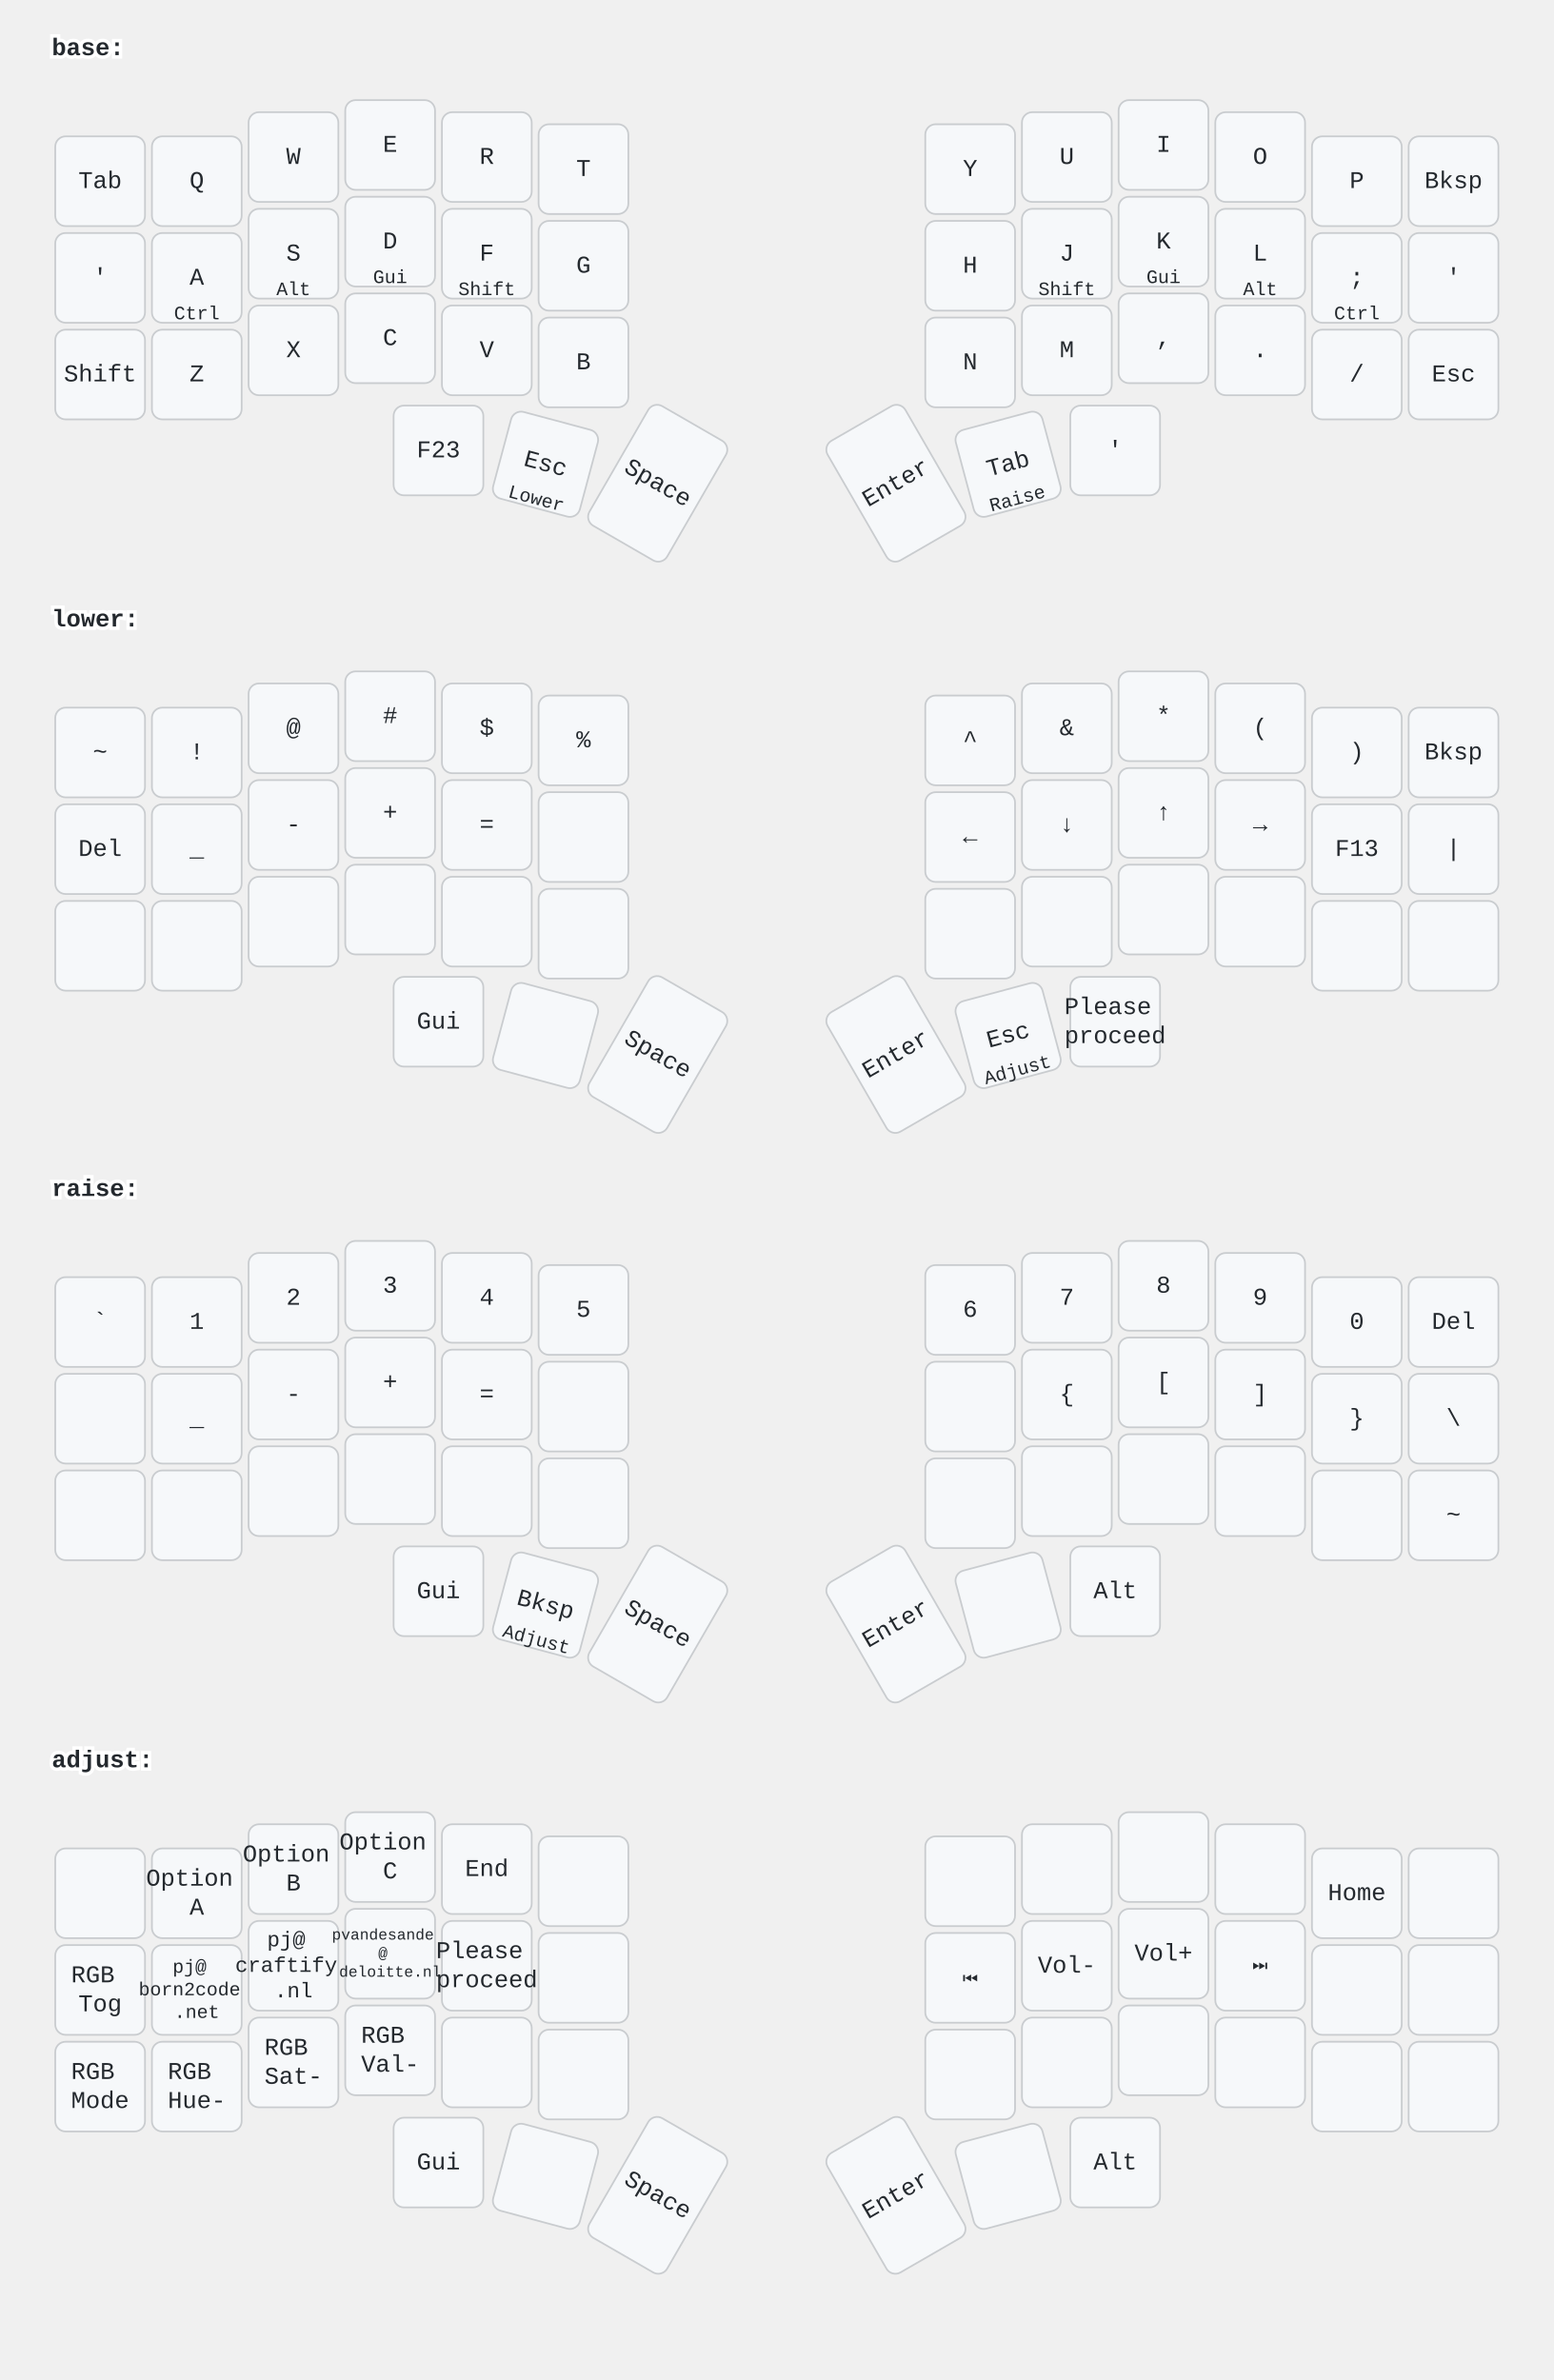
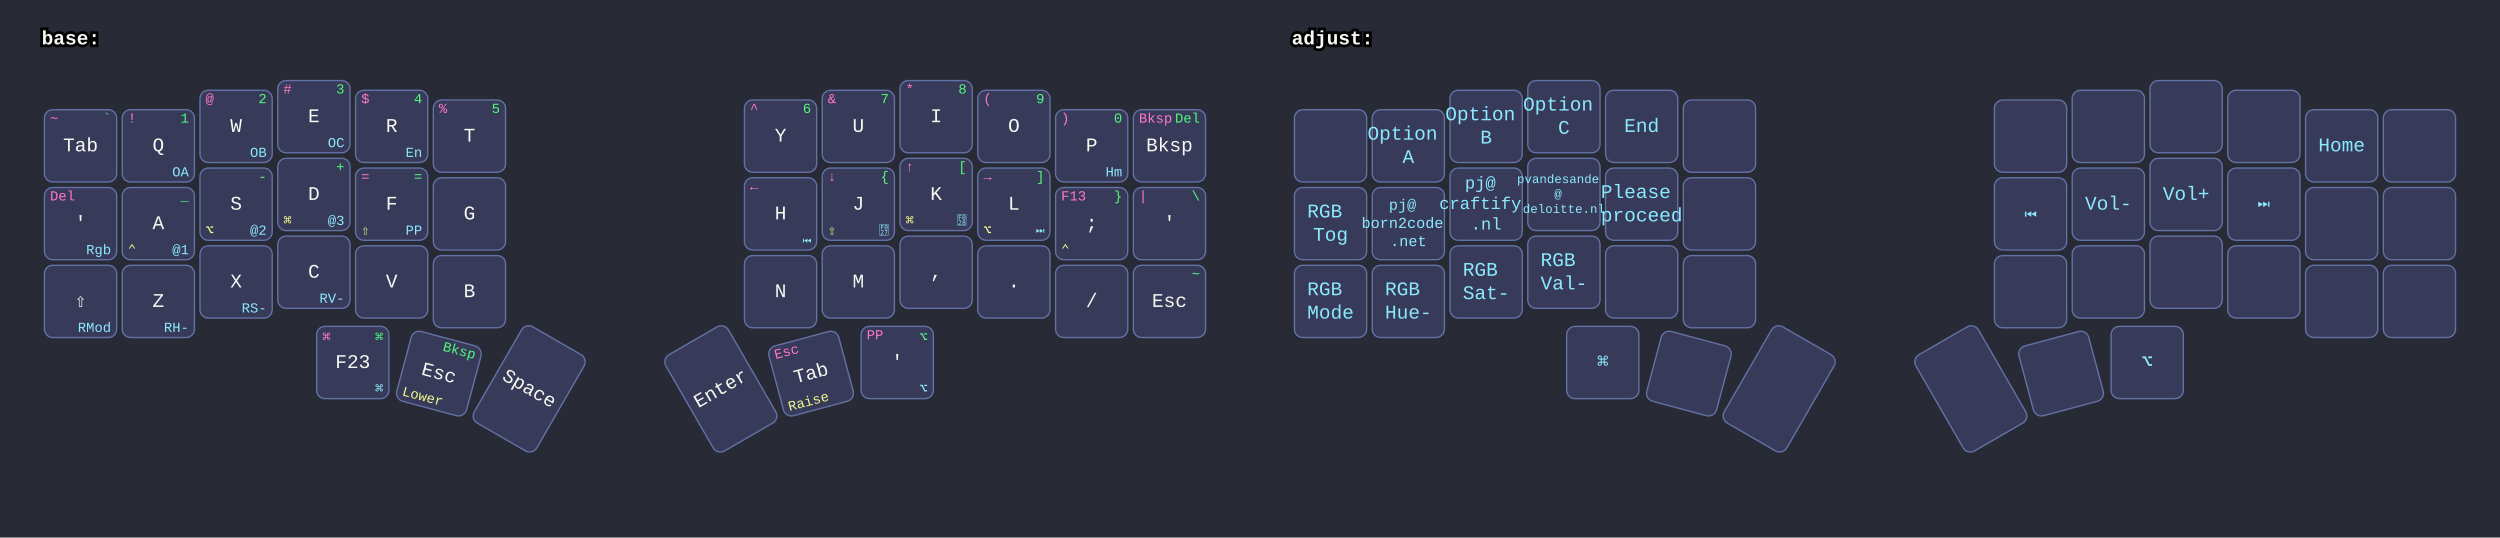
- <svg xmlns="http://www.w3.org/2000/svg" width="900" height="1379" viewBox="0 0 900 1379" class="keymap">
+ <svg xmlns="http://www.w3.org/2000/svg" width="1800" height="387" viewBox="0 0 1800 387" class="keymap">
  <style>/* inherit to force styles through use tags */
svg path {
    fill: inherit;
}

/* font and background color specifications */
svg.keymap {
    font-family: SFMono-Regular,Consolas,Liberation Mono,Menlo,monospace;
    font-size: 14px;
    font-kerning: normal;
    text-rendering: optimizeLegibility;
    fill: #24292e;
}

/* default key styling */
rect.key {
    fill: #f6f8fa;
}

rect.key, rect.combo {
    stroke: #c9cccf;
    stroke-width: 1;
}

/* default key side styling, only used is draw_key_sides is set */
rect.side {
    filter: brightness(90%);
}

/* color accent for combo boxes */
rect.combo, rect.combo-separate {
    fill: #cdf;
}

/* color accent for held keys */
rect.held, rect.combo.held {
    fill: #fdd;
}

/* color accent for ghost (optional) keys */
rect.ghost, rect.combo.ghost {
    stroke-dasharray: 4, 4;
    stroke-width: 2;
}

text {
    text-anchor: middle;
    dominant-baseline: middle;
}

/* styling for layer labels */
text.label {
    font-weight: bold;
    text-anchor: start;
    stroke: white;
    stroke-width: 4;
    paint-order: stroke;
}

/* styling for optional footer */
text.footer {
    text-anchor: end;
    dominant-baseline: auto;
    stroke: white;
    stroke-width: 4;
    paint-order: stroke;
}

/* styling for combo tap, and key non-tap label text */
text.combo, text.hold, text.shifted, text.left, text.right, text.tl, text.tr, text.bl, text.br {
    font-size: 11px;
}

text.hold, text.bl, text.br {
    text-anchor: middle;
    dominant-baseline: auto;
}

text.shifted, text.tl, text.tr {
    text-anchor: middle;
    dominant-baseline: hanging;
}

text.left, text.tl, text.bl {
    text-anchor: start;
}

text.right, text.tr, text.br {
    text-anchor: end;
}

text.layer-activator {
    text-decoration: underline;
}

/* styling for hold/shifted label text in combo box */
text.combo.hold, text.combo.shifted, text.combo.left, text.combo.right {
    font-size: 8px;
}

/* lighter symbol for transparent keys */
text.trans {
    fill: #7b7e81;
}

/* styling for combo dendrons */
path.combo {
    stroke-width: 1;
    stroke: gray;
    fill: none;
}

/* Start Tabler Icons Cleanup */
/* cannot use height/width with glyphs */
.icon-tabler &gt; path {
    fill: inherit;
    stroke: inherit;
    stroke-width: 2;
}
/* hide tabler's default box */
.icon-tabler &gt; path[stroke="none"][fill="none"] {
    visibility: hidden;
}
/* End Tabler Icons Cleanup */
- </style>
+ 
+ svg.keymap { fill: #d1d6db; }
+ rect.key { fill: #3f4750; }
+ rect.key, rect.combo { stroke: #60666c; }
+ rect.combo, rect.combo-separate { fill: #1f3d7a; }
+ rect.held, rect.combo.held { fill: #854747; }
+ text.label, text.footer { stroke: black; }
+ text.trans { fill: #7e8184; }
+ path.combo { stroke: #7f7f7f; }
+ 
+ 
+         svg.keymap { background-color: #282a36; font-family: "PT Mono", SFMono-Regular, Consolas, "Liberation Mono", Menlo, monospace, "Symbols Nerd Font"; }
+         rect.key { fill: #383a59; stroke: #6272a4; }
+         text.key.tap { fill: #f8f8f2; }
+         text.key.hold { fill: #f1fa8c; }
+         text.key.shifted { fill: #50fa7b; }
+         .layer-lower text.key.tap { fill: #f1fa8c; }
+         .layer-adjust text.key.tap { fill: #8be9fd; }
+         text.label { fill: #f8f8f2; }
+         text.key.tl { fill: #ff79c6; font-size: 10px; }
+         text.key.bl { fill: #f1fa8c; font-size: 10px; }
+         text.key.tr { fill: #50fa7b; font-size: 10px; }
+         text.key.br { fill: #8be9fd; font-size: 10px; }
+     </style>
+   <rect width="100%" height="100%" fill="#282a36" />
  <g transform="translate(30, 0)" class="layer-base">
    <text x="0" y="28" class="label" id="base">base:</text>
    <g transform="translate(0, 56)">
      <g transform="translate(28, 49)" class="key keypos-0">
        <rect rx="6" ry="6" x="-26" y="-26" width="52" height="52" class="key" />
        <text x="0" y="0" class="key tap">Tab</text>
+         <text x="-22" y="-22" class="key tl">~</text>
+         <text x="22" y="-22" class="key tr">`</text>
      </g>
      <g transform="translate(84, 49)" class="key keypos-1">
        <rect rx="6" ry="6" x="-26" y="-26" width="52" height="52" class="key" />
        <text x="0" y="0" class="key tap">Q</text>
+         <text x="-22" y="-22" class="key tl">!</text>
+         <text x="22" y="-22" class="key tr">1</text>
+         <text x="22" y="22" class="key br">OA</text>
      </g>
      <g transform="translate(140, 35)" class="key keypos-2">
        <rect rx="6" ry="6" x="-26" y="-26" width="52" height="52" class="key" />
        <text x="0" y="0" class="key tap">W</text>
+         <text x="-22" y="-22" class="key tl">@</text>
+         <text x="22" y="-22" class="key tr">2</text>
+         <text x="22" y="22" class="key br">OB</text>
      </g>
      <g transform="translate(196, 28)" class="key keypos-3">
        <rect rx="6" ry="6" x="-26" y="-26" width="52" height="52" class="key" />
        <text x="0" y="0" class="key tap">E</text>
+         <text x="-22" y="-22" class="key tl">#</text>
+         <text x="22" y="-22" class="key tr">3</text>
+         <text x="22" y="22" class="key br">OC</text>
      </g>
      <g transform="translate(252, 35)" class="key keypos-4">
        <rect rx="6" ry="6" x="-26" y="-26" width="52" height="52" class="key" />
        <text x="0" y="0" class="key tap">R</text>
+         <text x="-22" y="-22" class="key tl">$</text>
+         <text x="22" y="-22" class="key tr">4</text>
+         <text x="22" y="22" class="key br">En</text>
      </g>
      <g transform="translate(308, 42)" class="key keypos-5">
        <rect rx="6" ry="6" x="-26" y="-26" width="52" height="52" class="key" />
        <text x="0" y="0" class="key tap">T</text>
+         <text x="-22" y="-22" class="key tl">%</text>
+         <text x="22" y="-22" class="key tr">5</text>
      </g>
      <g transform="translate(532, 42)" class="key keypos-6">
        <rect rx="6" ry="6" x="-26" y="-26" width="52" height="52" class="key" />
        <text x="0" y="0" class="key tap">Y</text>
+         <text x="-22" y="-22" class="key tl">^</text>
+         <text x="22" y="-22" class="key tr">6</text>
      </g>
      <g transform="translate(588, 35)" class="key keypos-7">
        <rect rx="6" ry="6" x="-26" y="-26" width="52" height="52" class="key" />
        <text x="0" y="0" class="key tap">U</text>
+         <text x="-22" y="-22" class="key tl">&amp;</text>
+         <text x="22" y="-22" class="key tr">7</text>
      </g>
      <g transform="translate(644, 28)" class="key keypos-8">
        <rect rx="6" ry="6" x="-26" y="-26" width="52" height="52" class="key" />
        <text x="0" y="0" class="key tap">I</text>
+         <text x="-22" y="-22" class="key tl">*</text>
+         <text x="22" y="-22" class="key tr">8</text>
      </g>
      <g transform="translate(700, 35)" class="key keypos-9">
        <rect rx="6" ry="6" x="-26" y="-26" width="52" height="52" class="key" />
        <text x="0" y="0" class="key tap">O</text>
+         <text x="-22" y="-22" class="key tl">(</text>
+         <text x="22" y="-22" class="key tr">9</text>
      </g>
      <g transform="translate(756, 49)" class="key keypos-10">
        <rect rx="6" ry="6" x="-26" y="-26" width="52" height="52" class="key" />
        <text x="0" y="0" class="key tap">P</text>
+         <text x="-22" y="-22" class="key tl">)</text>
+         <text x="22" y="-22" class="key tr">0</text>
+         <text x="22" y="22" class="key br">Hm</text>
      </g>
      <g transform="translate(812, 49)" class="key keypos-11">
        <rect rx="6" ry="6" x="-26" y="-26" width="52" height="52" class="key" />
        <text x="0" y="0" class="key tap">Bksp</text>
+         <text x="-22" y="-22" class="key tl">Bksp</text>
+         <text x="22" y="-22" class="key tr">Del</text>
      </g>
      <g transform="translate(28, 105)" class="key keypos-12">
        <rect rx="6" ry="6" x="-26" y="-26" width="52" height="52" class="key" />
        <text x="0" y="0" class="key tap">'</text>
+         <text x="-22" y="-22" class="key tl">Del</text>
+         <text x="22" y="22" class="key br">Rgb</text>
      </g>
      <g transform="translate(84, 105)" class="key keypos-13">
        <rect rx="6" ry="6" x="-26" y="-26" width="52" height="52" class="key" />
        <text x="0" y="0" class="key tap">A</text>
-         <text x="0" y="24" class="key hold">Ctrl</text>
+         <text x="22" y="-22" class="key tr">_</text>
+         <text x="-22" y="22" class="key bl">⌃</text>
+         <text x="22" y="22" class="key br">@1</text>
      </g>
      <g transform="translate(140, 91)" class="key keypos-14">
        <rect rx="6" ry="6" x="-26" y="-26" width="52" height="52" class="key" />
        <text x="0" y="0" class="key tap">S</text>
-         <text x="0" y="24" class="key hold">Alt</text>
+         <text x="22" y="-22" class="key tr">-</text>
+         <text x="-22" y="22" class="key bl">⌥</text>
+         <text x="22" y="22" class="key br">@2</text>
      </g>
      <g transform="translate(196, 84)" class="key keypos-15">
        <rect rx="6" ry="6" x="-26" y="-26" width="52" height="52" class="key" />
        <text x="0" y="0" class="key tap">D</text>
-         <text x="0" y="24" class="key hold">Gui</text>
+         <text x="22" y="-22" class="key tr">+</text>
+         <text x="-22" y="22" class="key bl">⌘</text>
+         <text x="22" y="22" class="key br">@3</text>
      </g>
      <g transform="translate(252, 91)" class="key keypos-16">
        <rect rx="6" ry="6" x="-26" y="-26" width="52" height="52" class="key" />
        <text x="0" y="0" class="key tap">F</text>
-         <text x="0" y="24" class="key hold">Shift</text>
+         <text x="-22" y="-22" class="key tl">=</text>
+         <text x="22" y="-22" class="key tr">=</text>
+         <text x="-22" y="22" class="key bl">⇧</text>
+         <text x="22" y="22" class="key br">PP</text>
      </g>
      <g transform="translate(308, 98)" class="key keypos-17">
        <rect rx="6" ry="6" x="-26" y="-26" width="52" height="52" class="key" />
        <text x="0" y="0" class="key tap">G</text>
      </g>
      <g transform="translate(532, 98)" class="key keypos-18">
        <rect rx="6" ry="6" x="-26" y="-26" width="52" height="52" class="key" />
        <text x="0" y="0" class="key tap">H</text>
+         <text x="-22" y="-22" class="key tl">←</text>
+         <text x="22" y="22" class="key br">⏮</text>
      </g>
      <g transform="translate(588, 91)" class="key keypos-19">
        <rect rx="6" ry="6" x="-26" y="-26" width="52" height="52" class="key" />
        <text x="0" y="0" class="key tap">J</text>
-         <text x="0" y="24" class="key hold">Shift</text>
+         <text x="-22" y="-22" class="key tl">↓</text>
+         <text x="22" y="-22" class="key tr">{</text>
+         <text x="-22" y="22" class="key bl">⇧</text>
+         <text x="22" y="22" class="key br"></text>
      </g>
      <g transform="translate(644, 84)" class="key keypos-20">
        <rect rx="6" ry="6" x="-26" y="-26" width="52" height="52" class="key" />
        <text x="0" y="0" class="key tap">K</text>
-         <text x="0" y="24" class="key hold">Gui</text>
+         <text x="-22" y="-22" class="key tl">↑</text>
+         <text x="22" y="-22" class="key tr">[</text>
+         <text x="-22" y="22" class="key bl">⌘</text>
+         <text x="22" y="22" class="key br"></text>
      </g>
      <g transform="translate(700, 91)" class="key keypos-21">
        <rect rx="6" ry="6" x="-26" y="-26" width="52" height="52" class="key" />
        <text x="0" y="0" class="key tap">L</text>
-         <text x="0" y="24" class="key hold">Alt</text>
+         <text x="-22" y="-22" class="key tl">→</text>
+         <text x="22" y="-22" class="key tr">]</text>
+         <text x="-22" y="22" class="key bl">⌥</text>
+         <text x="22" y="22" class="key br">⏭</text>
      </g>
      <g transform="translate(756, 105)" class="key keypos-22">
        <rect rx="6" ry="6" x="-26" y="-26" width="52" height="52" class="key" />
        <text x="0" y="0" class="key tap">;</text>
-         <text x="0" y="24" class="key hold">Ctrl</text>
+         <text x="-22" y="-22" class="key tl">F13</text>
+         <text x="22" y="-22" class="key tr">}</text>
+         <text x="-22" y="22" class="key bl">⌃</text>
      </g>
      <g transform="translate(812, 105)" class="key keypos-23">
        <rect rx="6" ry="6" x="-26" y="-26" width="52" height="52" class="key" />
        <text x="0" y="0" class="key tap">'</text>
+         <text x="-22" y="-22" class="key tl">|</text>
+         <text x="22" y="-22" class="key tr">\</text>
      </g>
      <g transform="translate(28, 161)" class="key keypos-24">
        <rect rx="6" ry="6" x="-26" y="-26" width="52" height="52" class="key" />
-         <text x="0" y="0" class="key tap">Shift</text>
+         <text x="0" y="0" class="key tap">⇧</text>
+         <text x="22" y="22" class="key br">RMod</text>
      </g>
      <g transform="translate(84, 161)" class="key keypos-25">
        <rect rx="6" ry="6" x="-26" y="-26" width="52" height="52" class="key" />
        <text x="0" y="0" class="key tap">Z</text>
+         <text x="22" y="22" class="key br">RH-</text>
      </g>
      <g transform="translate(140, 147)" class="key keypos-26">
        <rect rx="6" ry="6" x="-26" y="-26" width="52" height="52" class="key" />
        <text x="0" y="0" class="key tap">X</text>
+         <text x="22" y="22" class="key br">RS-</text>
      </g>
      <g transform="translate(196, 140)" class="key keypos-27">
        <rect rx="6" ry="6" x="-26" y="-26" width="52" height="52" class="key" />
        <text x="0" y="0" class="key tap">C</text>
+         <text x="22" y="22" class="key br">RV-</text>
      </g>
      <g transform="translate(252, 147)" class="key keypos-28">
        <rect rx="6" ry="6" x="-26" y="-26" width="52" height="52" class="key" />
        <text x="0" y="0" class="key tap">V</text>
      </g>
      <g transform="translate(308, 154)" class="key keypos-29">
        <rect rx="6" ry="6" x="-26" y="-26" width="52" height="52" class="key" />
        <text x="0" y="0" class="key tap">B</text>
      </g>
      <g transform="translate(532, 154)" class="key keypos-30">
        <rect rx="6" ry="6" x="-26" y="-26" width="52" height="52" class="key" />
        <text x="0" y="0" class="key tap">N</text>
      </g>
      <g transform="translate(588, 147)" class="key keypos-31">
        <rect rx="6" ry="6" x="-26" y="-26" width="52" height="52" class="key" />
        <text x="0" y="0" class="key tap">M</text>
      </g>
      <g transform="translate(644, 140)" class="key keypos-32">
        <rect rx="6" ry="6" x="-26" y="-26" width="52" height="52" class="key" />
        <text x="0" y="0" class="key tap">,</text>
      </g>
      <g transform="translate(700, 147)" class="key keypos-33">
        <rect rx="6" ry="6" x="-26" y="-26" width="52" height="52" class="key" />
        <text x="0" y="0" class="key tap">.</text>
      </g>
      <g transform="translate(756, 161)" class="key keypos-34">
        <rect rx="6" ry="6" x="-26" y="-26" width="52" height="52" class="key" />
        <text x="0" y="0" class="key tap">/</text>
      </g>
      <g transform="translate(812, 161)" class="key keypos-35">
        <rect rx="6" ry="6" x="-26" y="-26" width="52" height="52" class="key" />
        <text x="0" y="0" class="key tap">Esc</text>
+         <text x="22" y="-22" class="key tr">~</text>
      </g>
      <g transform="translate(224, 205)" class="key keypos-36">
        <rect rx="6" ry="6" x="-26" y="-26" width="52" height="52" class="key" />
        <text x="0" y="0" class="key tap">F23</text>
+         <text x="-22" y="-22" class="key tl">⌘</text>
+         <text x="22" y="-22" class="key tr">⌘</text>
+         <text x="22" y="22" class="key br">⌘</text>
      </g>
      <g transform="translate(286, 213) rotate(15.0)" class="key keypos-37">
        <rect rx="6" ry="6" x="-26" y="-26" width="52" height="52" class="key" />
        <text x="0" y="0" class="key tap">Esc</text>
-         <text x="0" y="24" class="key hold">Lower</text>
+         <text x="22" y="-22" class="key tr">Bksp</text>
+         <text x="-22" y="22" class="key bl">Lower</text>
      </g>
      <g transform="translate(351, 224) rotate(30.0)" class="key keypos-38">
        <rect rx="6" ry="6" x="-26" y="-40" width="52" height="80" class="key" />
        <text x="0" y="0" class="key tap">Space</text>
      </g>
      <g transform="translate(489, 224) rotate(-30.0)" class="key keypos-39">
        <rect rx="6" ry="6" x="-26" y="-40" width="52" height="80" class="key" />
        <text x="0" y="0" class="key tap">Enter</text>
      </g>
      <g transform="translate(554, 213) rotate(-15.0)" class="key keypos-40">
        <rect rx="6" ry="6" x="-26" y="-26" width="52" height="52" class="key" />
        <text x="0" y="0" class="key tap">Tab</text>
-         <text x="0" y="24" class="key hold">Raise</text>
+         <text x="-22" y="-22" class="key tl">Esc</text>
+         <text x="-22" y="22" class="key bl">Raise</text>
      </g>
      <g transform="translate(616, 205)" class="key keypos-41">
        <rect rx="6" ry="6" x="-26" y="-26" width="52" height="52" class="key" />
        <text x="0" y="0" class="key tap">'</text>
+         <text x="-22" y="-22" class="key tl">PP</text>
+         <text x="22" y="-22" class="key tr">⌥</text>
+         <text x="22" y="22" class="key br">⌥</text>
      </g>
    </g>
  </g>
-   <g transform="translate(30, 331)" class="layer-lower">
-     <text x="0" y="28" class="label" id="lower">lower:</text>
-     <g transform="translate(0, 56)">
-       <g transform="translate(28, 49)" class="key keypos-0">
-         <rect rx="6" ry="6" x="-26" y="-26" width="52" height="52" class="key" />
-         <text x="0" y="0" class="key tap">~</text>
-       </g>
-       <g transform="translate(84, 49)" class="key keypos-1">
-         <rect rx="6" ry="6" x="-26" y="-26" width="52" height="52" class="key" />
-         <text x="0" y="0" class="key tap">!</text>
-       </g>
-       <g transform="translate(140, 35)" class="key keypos-2">
-         <rect rx="6" ry="6" x="-26" y="-26" width="52" height="52" class="key" />
-         <text x="0" y="0" class="key tap">@</text>
-       </g>
-       <g transform="translate(196, 28)" class="key keypos-3">
-         <rect rx="6" ry="6" x="-26" y="-26" width="52" height="52" class="key" />
-         <text x="0" y="0" class="key tap">#</text>
-       </g>
-       <g transform="translate(252, 35)" class="key keypos-4">
-         <rect rx="6" ry="6" x="-26" y="-26" width="52" height="52" class="key" />
-         <text x="0" y="0" class="key tap">$</text>
-       </g>
-       <g transform="translate(308, 42)" class="key keypos-5">
-         <rect rx="6" ry="6" x="-26" y="-26" width="52" height="52" class="key" />
-         <text x="0" y="0" class="key tap">%</text>
-       </g>
-       <g transform="translate(532, 42)" class="key keypos-6">
-         <rect rx="6" ry="6" x="-26" y="-26" width="52" height="52" class="key" />
-         <text x="0" y="0" class="key tap">^</text>
-       </g>
-       <g transform="translate(588, 35)" class="key keypos-7">
-         <rect rx="6" ry="6" x="-26" y="-26" width="52" height="52" class="key" />
-         <text x="0" y="0" class="key tap">&amp;</text>
-       </g>
-       <g transform="translate(644, 28)" class="key keypos-8">
-         <rect rx="6" ry="6" x="-26" y="-26" width="52" height="52" class="key" />
-         <text x="0" y="0" class="key tap">*</text>
-       </g>
-       <g transform="translate(700, 35)" class="key keypos-9">
-         <rect rx="6" ry="6" x="-26" y="-26" width="52" height="52" class="key" />
-         <text x="0" y="0" class="key tap">(</text>
-       </g>
-       <g transform="translate(756, 49)" class="key keypos-10">
-         <rect rx="6" ry="6" x="-26" y="-26" width="52" height="52" class="key" />
-         <text x="0" y="0" class="key tap">)</text>
-       </g>
-       <g transform="translate(812, 49)" class="key keypos-11">
-         <rect rx="6" ry="6" x="-26" y="-26" width="52" height="52" class="key" />
-         <text x="0" y="0" class="key tap">Bksp</text>
-       </g>
-       <g transform="translate(28, 105)" class="key keypos-12">
-         <rect rx="6" ry="6" x="-26" y="-26" width="52" height="52" class="key" />
-         <text x="0" y="0" class="key tap">Del</text>
-       </g>
-       <g transform="translate(84, 105)" class="key keypos-13">
-         <rect rx="6" ry="6" x="-26" y="-26" width="52" height="52" class="key" />
-         <text x="0" y="0" class="key tap">_</text>
-       </g>
-       <g transform="translate(140, 91)" class="key keypos-14">
-         <rect rx="6" ry="6" x="-26" y="-26" width="52" height="52" class="key" />
-         <text x="0" y="0" class="key tap">-</text>
-       </g>
-       <g transform="translate(196, 84)" class="key keypos-15">
-         <rect rx="6" ry="6" x="-26" y="-26" width="52" height="52" class="key" />
-         <text x="0" y="0" class="key tap">+</text>
-       </g>
-       <g transform="translate(252, 91)" class="key keypos-16">
-         <rect rx="6" ry="6" x="-26" y="-26" width="52" height="52" class="key" />
-         <text x="0" y="0" class="key tap">=</text>
-       </g>
-       <g transform="translate(308, 98)" class="key keypos-17">
-         <rect rx="6" ry="6" x="-26" y="-26" width="52" height="52" class="key" />
-       </g>
-       <g transform="translate(532, 98)" class="key keypos-18">
-         <rect rx="6" ry="6" x="-26" y="-26" width="52" height="52" class="key" />
-         <text x="0" y="0" class="key tap">←</text>
-       </g>
-       <g transform="translate(588, 91)" class="key keypos-19">
-         <rect rx="6" ry="6" x="-26" y="-26" width="52" height="52" class="key" />
-         <text x="0" y="0" class="key tap">↓</text>
-       </g>
-       <g transform="translate(644, 84)" class="key keypos-20">
-         <rect rx="6" ry="6" x="-26" y="-26" width="52" height="52" class="key" />
-         <text x="0" y="0" class="key tap">↑</text>
-       </g>
-       <g transform="translate(700, 91)" class="key keypos-21">
-         <rect rx="6" ry="6" x="-26" y="-26" width="52" height="52" class="key" />
-         <text x="0" y="0" class="key tap">→</text>
-       </g>
-       <g transform="translate(756, 105)" class="key keypos-22">
-         <rect rx="6" ry="6" x="-26" y="-26" width="52" height="52" class="key" />
-         <text x="0" y="0" class="key tap">F13</text>
-       </g>
-       <g transform="translate(812, 105)" class="key keypos-23">
-         <rect rx="6" ry="6" x="-26" y="-26" width="52" height="52" class="key" />
-         <text x="0" y="0" class="key tap">|</text>
-       </g>
-       <g transform="translate(28, 161)" class="key keypos-24">
-         <rect rx="6" ry="6" x="-26" y="-26" width="52" height="52" class="key" />
-       </g>
-       <g transform="translate(84, 161)" class="key keypos-25">
-         <rect rx="6" ry="6" x="-26" y="-26" width="52" height="52" class="key" />
-       </g>
-       <g transform="translate(140, 147)" class="key keypos-26">
-         <rect rx="6" ry="6" x="-26" y="-26" width="52" height="52" class="key" />
-       </g>
-       <g transform="translate(196, 140)" class="key keypos-27">
-         <rect rx="6" ry="6" x="-26" y="-26" width="52" height="52" class="key" />
-       </g>
-       <g transform="translate(252, 147)" class="key keypos-28">
-         <rect rx="6" ry="6" x="-26" y="-26" width="52" height="52" class="key" />
-       </g>
-       <g transform="translate(308, 154)" class="key keypos-29">
-         <rect rx="6" ry="6" x="-26" y="-26" width="52" height="52" class="key" />
-       </g>
-       <g transform="translate(532, 154)" class="key keypos-30">
-         <rect rx="6" ry="6" x="-26" y="-26" width="52" height="52" class="key" />
-       </g>
-       <g transform="translate(588, 147)" class="key keypos-31">
-         <rect rx="6" ry="6" x="-26" y="-26" width="52" height="52" class="key" />
-       </g>
-       <g transform="translate(644, 140)" class="key keypos-32">
-         <rect rx="6" ry="6" x="-26" y="-26" width="52" height="52" class="key" />
-       </g>
-       <g transform="translate(700, 147)" class="key keypos-33">
-         <rect rx="6" ry="6" x="-26" y="-26" width="52" height="52" class="key" />
-       </g>
-       <g transform="translate(756, 161)" class="key keypos-34">
-         <rect rx="6" ry="6" x="-26" y="-26" width="52" height="52" class="key" />
-       </g>
-       <g transform="translate(812, 161)" class="key keypos-35">
-         <rect rx="6" ry="6" x="-26" y="-26" width="52" height="52" class="key" />
-       </g>
-       <g transform="translate(224, 205)" class="key keypos-36">
-         <rect rx="6" ry="6" x="-26" y="-26" width="52" height="52" class="key" />
-         <text x="0" y="0" class="key tap">Gui</text>
-       </g>
-       <g transform="translate(286, 213) rotate(15.0)" class="key keypos-37">
-         <rect rx="6" ry="6" x="-26" y="-26" width="52" height="52" class="key" />
-       </g>
-       <g transform="translate(351, 224) rotate(30.0)" class="key keypos-38">
-         <rect rx="6" ry="6" x="-26" y="-40" width="52" height="80" class="key" />
-         <text x="0" y="0" class="key tap">Space</text>
-       </g>
-       <g transform="translate(489, 224) rotate(-30.0)" class="key keypos-39">
-         <rect rx="6" ry="6" x="-26" y="-40" width="52" height="80" class="key" />
-         <text x="0" y="0" class="key tap">Enter</text>
-       </g>
-       <g transform="translate(554, 213) rotate(-15.0)" class="key keypos-40">
-         <rect rx="6" ry="6" x="-26" y="-26" width="52" height="52" class="key" />
-         <text x="0" y="0" class="key tap">Esc</text>
-         <text x="0" y="24" class="key hold">Adjust</text>
-       </g>
-       <g transform="translate(616, 205)" class="key keypos-41">
-         <rect rx="6" ry="6" x="-26" y="-26" width="52" height="52" class="key" />
-         <text x="0" y="0" class="key tap">
-           <tspan x="0" dy="-0.6em">Please</tspan>
-           <tspan x="0" dy="1.2em">proceed</tspan>
-         </text>
-       </g>
-     </g>
-   </g>
-   <g transform="translate(30, 661)" class="layer-raise">
-     <text x="0" y="28" class="label" id="raise">raise:</text>
-     <g transform="translate(0, 56)">
-       <g transform="translate(28, 49)" class="key keypos-0">
-         <rect rx="6" ry="6" x="-26" y="-26" width="52" height="52" class="key" />
-         <text x="0" y="0" class="key tap">`</text>
-       </g>
-       <g transform="translate(84, 49)" class="key keypos-1">
-         <rect rx="6" ry="6" x="-26" y="-26" width="52" height="52" class="key" />
-         <text x="0" y="0" class="key tap">1</text>
-       </g>
-       <g transform="translate(140, 35)" class="key keypos-2">
-         <rect rx="6" ry="6" x="-26" y="-26" width="52" height="52" class="key" />
-         <text x="0" y="0" class="key tap">2</text>
-       </g>
-       <g transform="translate(196, 28)" class="key keypos-3">
-         <rect rx="6" ry="6" x="-26" y="-26" width="52" height="52" class="key" />
-         <text x="0" y="0" class="key tap">3</text>
-       </g>
-       <g transform="translate(252, 35)" class="key keypos-4">
-         <rect rx="6" ry="6" x="-26" y="-26" width="52" height="52" class="key" />
-         <text x="0" y="0" class="key tap">4</text>
-       </g>
-       <g transform="translate(308, 42)" class="key keypos-5">
-         <rect rx="6" ry="6" x="-26" y="-26" width="52" height="52" class="key" />
-         <text x="0" y="0" class="key tap">5</text>
-       </g>
-       <g transform="translate(532, 42)" class="key keypos-6">
-         <rect rx="6" ry="6" x="-26" y="-26" width="52" height="52" class="key" />
-         <text x="0" y="0" class="key tap">6</text>
-       </g>
-       <g transform="translate(588, 35)" class="key keypos-7">
-         <rect rx="6" ry="6" x="-26" y="-26" width="52" height="52" class="key" />
-         <text x="0" y="0" class="key tap">7</text>
-       </g>
-       <g transform="translate(644, 28)" class="key keypos-8">
-         <rect rx="6" ry="6" x="-26" y="-26" width="52" height="52" class="key" />
-         <text x="0" y="0" class="key tap">8</text>
-       </g>
-       <g transform="translate(700, 35)" class="key keypos-9">
-         <rect rx="6" ry="6" x="-26" y="-26" width="52" height="52" class="key" />
-         <text x="0" y="0" class="key tap">9</text>
-       </g>
-       <g transform="translate(756, 49)" class="key keypos-10">
-         <rect rx="6" ry="6" x="-26" y="-26" width="52" height="52" class="key" />
-         <text x="0" y="0" class="key tap">0</text>
-       </g>
-       <g transform="translate(812, 49)" class="key keypos-11">
-         <rect rx="6" ry="6" x="-26" y="-26" width="52" height="52" class="key" />
-         <text x="0" y="0" class="key tap">Del</text>
-       </g>
-       <g transform="translate(28, 105)" class="key keypos-12">
-         <rect rx="6" ry="6" x="-26" y="-26" width="52" height="52" class="key" />
-       </g>
-       <g transform="translate(84, 105)" class="key keypos-13">
-         <rect rx="6" ry="6" x="-26" y="-26" width="52" height="52" class="key" />
-         <text x="0" y="0" class="key tap">_</text>
-       </g>
-       <g transform="translate(140, 91)" class="key keypos-14">
-         <rect rx="6" ry="6" x="-26" y="-26" width="52" height="52" class="key" />
-         <text x="0" y="0" class="key tap">-</text>
-       </g>
-       <g transform="translate(196, 84)" class="key keypos-15">
-         <rect rx="6" ry="6" x="-26" y="-26" width="52" height="52" class="key" />
-         <text x="0" y="0" class="key tap">+</text>
-       </g>
-       <g transform="translate(252, 91)" class="key keypos-16">
-         <rect rx="6" ry="6" x="-26" y="-26" width="52" height="52" class="key" />
-         <text x="0" y="0" class="key tap">=</text>
-       </g>
-       <g transform="translate(308, 98)" class="key keypos-17">
-         <rect rx="6" ry="6" x="-26" y="-26" width="52" height="52" class="key" />
-       </g>
-       <g transform="translate(532, 98)" class="key keypos-18">
-         <rect rx="6" ry="6" x="-26" y="-26" width="52" height="52" class="key" />
-       </g>
-       <g transform="translate(588, 91)" class="key keypos-19">
-         <rect rx="6" ry="6" x="-26" y="-26" width="52" height="52" class="key" />
-         <text x="0" y="0" class="key tap">{</text>
-       </g>
-       <g transform="translate(644, 84)" class="key keypos-20">
-         <rect rx="6" ry="6" x="-26" y="-26" width="52" height="52" class="key" />
-         <text x="0" y="0" class="key tap">[</text>
-       </g>
-       <g transform="translate(700, 91)" class="key keypos-21">
-         <rect rx="6" ry="6" x="-26" y="-26" width="52" height="52" class="key" />
-         <text x="0" y="0" class="key tap">]</text>
-       </g>
-       <g transform="translate(756, 105)" class="key keypos-22">
-         <rect rx="6" ry="6" x="-26" y="-26" width="52" height="52" class="key" />
-         <text x="0" y="0" class="key tap">}</text>
-       </g>
-       <g transform="translate(812, 105)" class="key keypos-23">
-         <rect rx="6" ry="6" x="-26" y="-26" width="52" height="52" class="key" />
-         <text x="0" y="0" class="key tap">\</text>
-       </g>
-       <g transform="translate(28, 161)" class="key keypos-24">
-         <rect rx="6" ry="6" x="-26" y="-26" width="52" height="52" class="key" />
-       </g>
-       <g transform="translate(84, 161)" class="key keypos-25">
-         <rect rx="6" ry="6" x="-26" y="-26" width="52" height="52" class="key" />
-       </g>
-       <g transform="translate(140, 147)" class="key keypos-26">
-         <rect rx="6" ry="6" x="-26" y="-26" width="52" height="52" class="key" />
-       </g>
-       <g transform="translate(196, 140)" class="key keypos-27">
-         <rect rx="6" ry="6" x="-26" y="-26" width="52" height="52" class="key" />
-       </g>
-       <g transform="translate(252, 147)" class="key keypos-28">
-         <rect rx="6" ry="6" x="-26" y="-26" width="52" height="52" class="key" />
-       </g>
-       <g transform="translate(308, 154)" class="key keypos-29">
-         <rect rx="6" ry="6" x="-26" y="-26" width="52" height="52" class="key" />
-       </g>
-       <g transform="translate(532, 154)" class="key keypos-30">
-         <rect rx="6" ry="6" x="-26" y="-26" width="52" height="52" class="key" />
-       </g>
-       <g transform="translate(588, 147)" class="key keypos-31">
-         <rect rx="6" ry="6" x="-26" y="-26" width="52" height="52" class="key" />
-       </g>
-       <g transform="translate(644, 140)" class="key keypos-32">
-         <rect rx="6" ry="6" x="-26" y="-26" width="52" height="52" class="key" />
-       </g>
-       <g transform="translate(700, 147)" class="key keypos-33">
-         <rect rx="6" ry="6" x="-26" y="-26" width="52" height="52" class="key" />
-       </g>
-       <g transform="translate(756, 161)" class="key keypos-34">
-         <rect rx="6" ry="6" x="-26" y="-26" width="52" height="52" class="key" />
-       </g>
-       <g transform="translate(812, 161)" class="key keypos-35">
-         <rect rx="6" ry="6" x="-26" y="-26" width="52" height="52" class="key" />
-         <text x="0" y="0" class="key tap">~</text>
-       </g>
-       <g transform="translate(224, 205)" class="key keypos-36">
-         <rect rx="6" ry="6" x="-26" y="-26" width="52" height="52" class="key" />
-         <text x="0" y="0" class="key tap">Gui</text>
-       </g>
-       <g transform="translate(286, 213) rotate(15.0)" class="key keypos-37">
-         <rect rx="6" ry="6" x="-26" y="-26" width="52" height="52" class="key" />
-         <text x="0" y="0" class="key tap">Bksp</text>
-         <text x="0" y="24" class="key hold">Adjust</text>
-       </g>
-       <g transform="translate(351, 224) rotate(30.0)" class="key keypos-38">
-         <rect rx="6" ry="6" x="-26" y="-40" width="52" height="80" class="key" />
-         <text x="0" y="0" class="key tap">Space</text>
-       </g>
-       <g transform="translate(489, 224) rotate(-30.0)" class="key keypos-39">
-         <rect rx="6" ry="6" x="-26" y="-40" width="52" height="80" class="key" />
-         <text x="0" y="0" class="key tap">Enter</text>
-       </g>
-       <g transform="translate(554, 213) rotate(-15.0)" class="key keypos-40">
-         <rect rx="6" ry="6" x="-26" y="-26" width="52" height="52" class="key" />
-       </g>
-       <g transform="translate(616, 205)" class="key keypos-41">
-         <rect rx="6" ry="6" x="-26" y="-26" width="52" height="52" class="key" />
-         <text x="0" y="0" class="key tap">Alt</text>
-       </g>
-     </g>
-   </g>
-   <g transform="translate(30, 992)" class="layer-adjust">
+   <g transform="translate(930, 0)" class="layer-adjust">
    <text x="0" y="28" class="label" id="adjust">adjust:</text>
    <g transform="translate(0, 56)">
      <g transform="translate(28, 49)" class="key keypos-0">
        <rect rx="6" ry="6" x="-26" y="-26" width="52" height="52" class="key" />
      </g>
      <g transform="translate(84, 49)" class="key keypos-1">
        <rect rx="6" ry="6" x="-26" y="-26" width="52" height="52" class="key" />
        <text x="0" y="0" class="key tap">
          <tspan x="0" dy="-0.6em">Option</tspan>
          <tspan x="0" dy="1.2em">A</tspan>
        </text>
      </g>
      <g transform="translate(140, 35)" class="key keypos-2">
        <rect rx="6" ry="6" x="-26" y="-26" width="52" height="52" class="key" />
        <text x="0" y="0" class="key tap">
          <tspan x="0" dy="-0.6em">Option</tspan>
          <tspan x="0" dy="1.2em">B</tspan>
        </text>
      </g>
      <g transform="translate(196, 28)" class="key keypos-3">
        <rect rx="6" ry="6" x="-26" y="-26" width="52" height="52" class="key" />
        <text x="0" y="0" class="key tap">
          <tspan x="0" dy="-0.6em">Option</tspan>
          <tspan x="0" dy="1.2em">C</tspan>
        </text>
      </g>
      <g transform="translate(252, 35)" class="key keypos-4">
        <rect rx="6" ry="6" x="-26" y="-26" width="52" height="52" class="key" />
        <text x="0" y="0" class="key tap">End</text>
      </g>
      <g transform="translate(308, 42)" class="key keypos-5">
        <rect rx="6" ry="6" x="-26" y="-26" width="52" height="52" class="key" />
      </g>
      <g transform="translate(532, 42)" class="key keypos-6">
        <rect rx="6" ry="6" x="-26" y="-26" width="52" height="52" class="key" />
      </g>
      <g transform="translate(588, 35)" class="key keypos-7">
        <rect rx="6" ry="6" x="-26" y="-26" width="52" height="52" class="key" />
      </g>
      <g transform="translate(644, 28)" class="key keypos-8">
        <rect rx="6" ry="6" x="-26" y="-26" width="52" height="52" class="key" />
      </g>
      <g transform="translate(700, 35)" class="key keypos-9">
        <rect rx="6" ry="6" x="-26" y="-26" width="52" height="52" class="key" />
      </g>
      <g transform="translate(756, 49)" class="key keypos-10">
        <rect rx="6" ry="6" x="-26" y="-26" width="52" height="52" class="key" />
        <text x="0" y="0" class="key tap">Home</text>
      </g>
      <g transform="translate(812, 49)" class="key keypos-11">
        <rect rx="6" ry="6" x="-26" y="-26" width="52" height="52" class="key" />
      </g>
      <g transform="translate(28, 105)" class="key keypos-12">
        <rect rx="6" ry="6" x="-26" y="-26" width="52" height="52" class="key" />
        <text x="0" y="0" class="key tap">
          <tspan x="0" dy="-0.6em">RGB</tspan>
          <tspan x="0" dy="1.2em">Tog</tspan>
        </text>
      </g>
      <g transform="translate(84, 105)" class="key keypos-13">
        <rect rx="6" ry="6" x="-26" y="-26" width="52" height="52" class="key" />
        <text x="0" y="0" class="key tap">
          <tspan x="0" dy="-1.2em" style="font-size: 78%">pj@</tspan>
          <tspan x="0" dy="1.2em" style="font-size: 78%">born2code</tspan>
          <tspan x="0" dy="1.2em" style="font-size: 78%">.net</tspan>
        </text>
      </g>
      <g transform="translate(140, 91)" class="key keypos-14">
        <rect rx="6" ry="6" x="-26" y="-26" width="52" height="52" class="key" />
        <text x="0" y="0" class="key tap">
          <tspan x="0" dy="-1.2em" style="font-size: 88%">pj@</tspan>
          <tspan x="0" dy="1.2em" style="font-size: 88%">craftify</tspan>
          <tspan x="0" dy="1.2em" style="font-size: 88%">.nl</tspan>
        </text>
      </g>
      <g transform="translate(196, 84)" class="key keypos-15">
        <rect rx="6" ry="6" x="-26" y="-26" width="52" height="52" class="key" />
        <text x="0" y="0" class="key tap">
          <tspan x="0" dy="-1.2em" style="font-size: 64%">pvandesande</tspan>
          <tspan x="0" dy="1.2em" style="font-size: 64%">@</tspan>
          <tspan x="0" dy="1.2em" style="font-size: 64%">deloitte.nl</tspan>
        </text>
      </g>
      <g transform="translate(252, 91)" class="key keypos-16">
        <rect rx="6" ry="6" x="-26" y="-26" width="52" height="52" class="key" />
        <text x="0" y="0" class="key tap">
          <tspan x="0" dy="-0.6em">Please</tspan>
          <tspan x="0" dy="1.2em">proceed</tspan>
        </text>
      </g>
      <g transform="translate(308, 98)" class="key keypos-17">
        <rect rx="6" ry="6" x="-26" y="-26" width="52" height="52" class="key" />
      </g>
      <g transform="translate(532, 98)" class="key keypos-18">
        <rect rx="6" ry="6" x="-26" y="-26" width="52" height="52" class="key" />
        <text x="0" y="0" class="key tap">⏮</text>
      </g>
      <g transform="translate(588, 91)" class="key keypos-19">
        <rect rx="6" ry="6" x="-26" y="-26" width="52" height="52" class="key" />
        <text x="0" y="0" class="key tap">Vol-</text>
      </g>
      <g transform="translate(644, 84)" class="key keypos-20">
        <rect rx="6" ry="6" x="-26" y="-26" width="52" height="52" class="key" />
        <text x="0" y="0" class="key tap">Vol+</text>
      </g>
      <g transform="translate(700, 91)" class="key keypos-21">
        <rect rx="6" ry="6" x="-26" y="-26" width="52" height="52" class="key" />
        <text x="0" y="0" class="key tap">⏭</text>
      </g>
      <g transform="translate(756, 105)" class="key keypos-22">
        <rect rx="6" ry="6" x="-26" y="-26" width="52" height="52" class="key" />
      </g>
      <g transform="translate(812, 105)" class="key keypos-23">
        <rect rx="6" ry="6" x="-26" y="-26" width="52" height="52" class="key" />
      </g>
      <g transform="translate(28, 161)" class="key keypos-24">
        <rect rx="6" ry="6" x="-26" y="-26" width="52" height="52" class="key" />
        <text x="0" y="0" class="key tap">
          <tspan x="0" dy="-0.6em">RGB</tspan>
          <tspan x="0" dy="1.2em">Mode</tspan>
        </text>
      </g>
      <g transform="translate(84, 161)" class="key keypos-25">
        <rect rx="6" ry="6" x="-26" y="-26" width="52" height="52" class="key" />
        <text x="0" y="0" class="key tap">
          <tspan x="0" dy="-0.6em">RGB</tspan>
          <tspan x="0" dy="1.2em">Hue-</tspan>
        </text>
      </g>
      <g transform="translate(140, 147)" class="key keypos-26">
        <rect rx="6" ry="6" x="-26" y="-26" width="52" height="52" class="key" />
        <text x="0" y="0" class="key tap">
          <tspan x="0" dy="-0.6em">RGB</tspan>
          <tspan x="0" dy="1.2em">Sat-</tspan>
        </text>
      </g>
      <g transform="translate(196, 140)" class="key keypos-27">
        <rect rx="6" ry="6" x="-26" y="-26" width="52" height="52" class="key" />
        <text x="0" y="0" class="key tap">
          <tspan x="0" dy="-0.6em">RGB</tspan>
          <tspan x="0" dy="1.2em">Val-</tspan>
        </text>
      </g>
      <g transform="translate(252, 147)" class="key keypos-28">
        <rect rx="6" ry="6" x="-26" y="-26" width="52" height="52" class="key" />
      </g>
      <g transform="translate(308, 154)" class="key keypos-29">
        <rect rx="6" ry="6" x="-26" y="-26" width="52" height="52" class="key" />
      </g>
      <g transform="translate(532, 154)" class="key keypos-30">
        <rect rx="6" ry="6" x="-26" y="-26" width="52" height="52" class="key" />
      </g>
      <g transform="translate(588, 147)" class="key keypos-31">
        <rect rx="6" ry="6" x="-26" y="-26" width="52" height="52" class="key" />
      </g>
      <g transform="translate(644, 140)" class="key keypos-32">
        <rect rx="6" ry="6" x="-26" y="-26" width="52" height="52" class="key" />
      </g>
      <g transform="translate(700, 147)" class="key keypos-33">
        <rect rx="6" ry="6" x="-26" y="-26" width="52" height="52" class="key" />
      </g>
      <g transform="translate(756, 161)" class="key keypos-34">
        <rect rx="6" ry="6" x="-26" y="-26" width="52" height="52" class="key" />
      </g>
      <g transform="translate(812, 161)" class="key keypos-35">
        <rect rx="6" ry="6" x="-26" y="-26" width="52" height="52" class="key" />
      </g>
      <g transform="translate(224, 205)" class="key keypos-36">
        <rect rx="6" ry="6" x="-26" y="-26" width="52" height="52" class="key" />
-         <text x="0" y="0" class="key tap">Gui</text>
+         <text x="0" y="0" class="key tap">⌘</text>
      </g>
      <g transform="translate(286, 213) rotate(15.0)" class="key keypos-37">
        <rect rx="6" ry="6" x="-26" y="-26" width="52" height="52" class="key" />
      </g>
      <g transform="translate(351, 224) rotate(30.0)" class="key keypos-38">
        <rect rx="6" ry="6" x="-26" y="-40" width="52" height="80" class="key" />
-         <text x="0" y="0" class="key tap">Space</text>
      </g>
      <g transform="translate(489, 224) rotate(-30.0)" class="key keypos-39">
        <rect rx="6" ry="6" x="-26" y="-40" width="52" height="80" class="key" />
-         <text x="0" y="0" class="key tap">Enter</text>
      </g>
      <g transform="translate(554, 213) rotate(-15.0)" class="key keypos-40">
        <rect rx="6" ry="6" x="-26" y="-26" width="52" height="52" class="key" />
      </g>
      <g transform="translate(616, 205)" class="key keypos-41">
        <rect rx="6" ry="6" x="-26" y="-26" width="52" height="52" class="key" />
-         <text x="0" y="0" class="key tap">Alt</text>
+         <text x="0" y="0" class="key tap">⌥</text>
      </g>
    </g>
  </g>
</svg>
